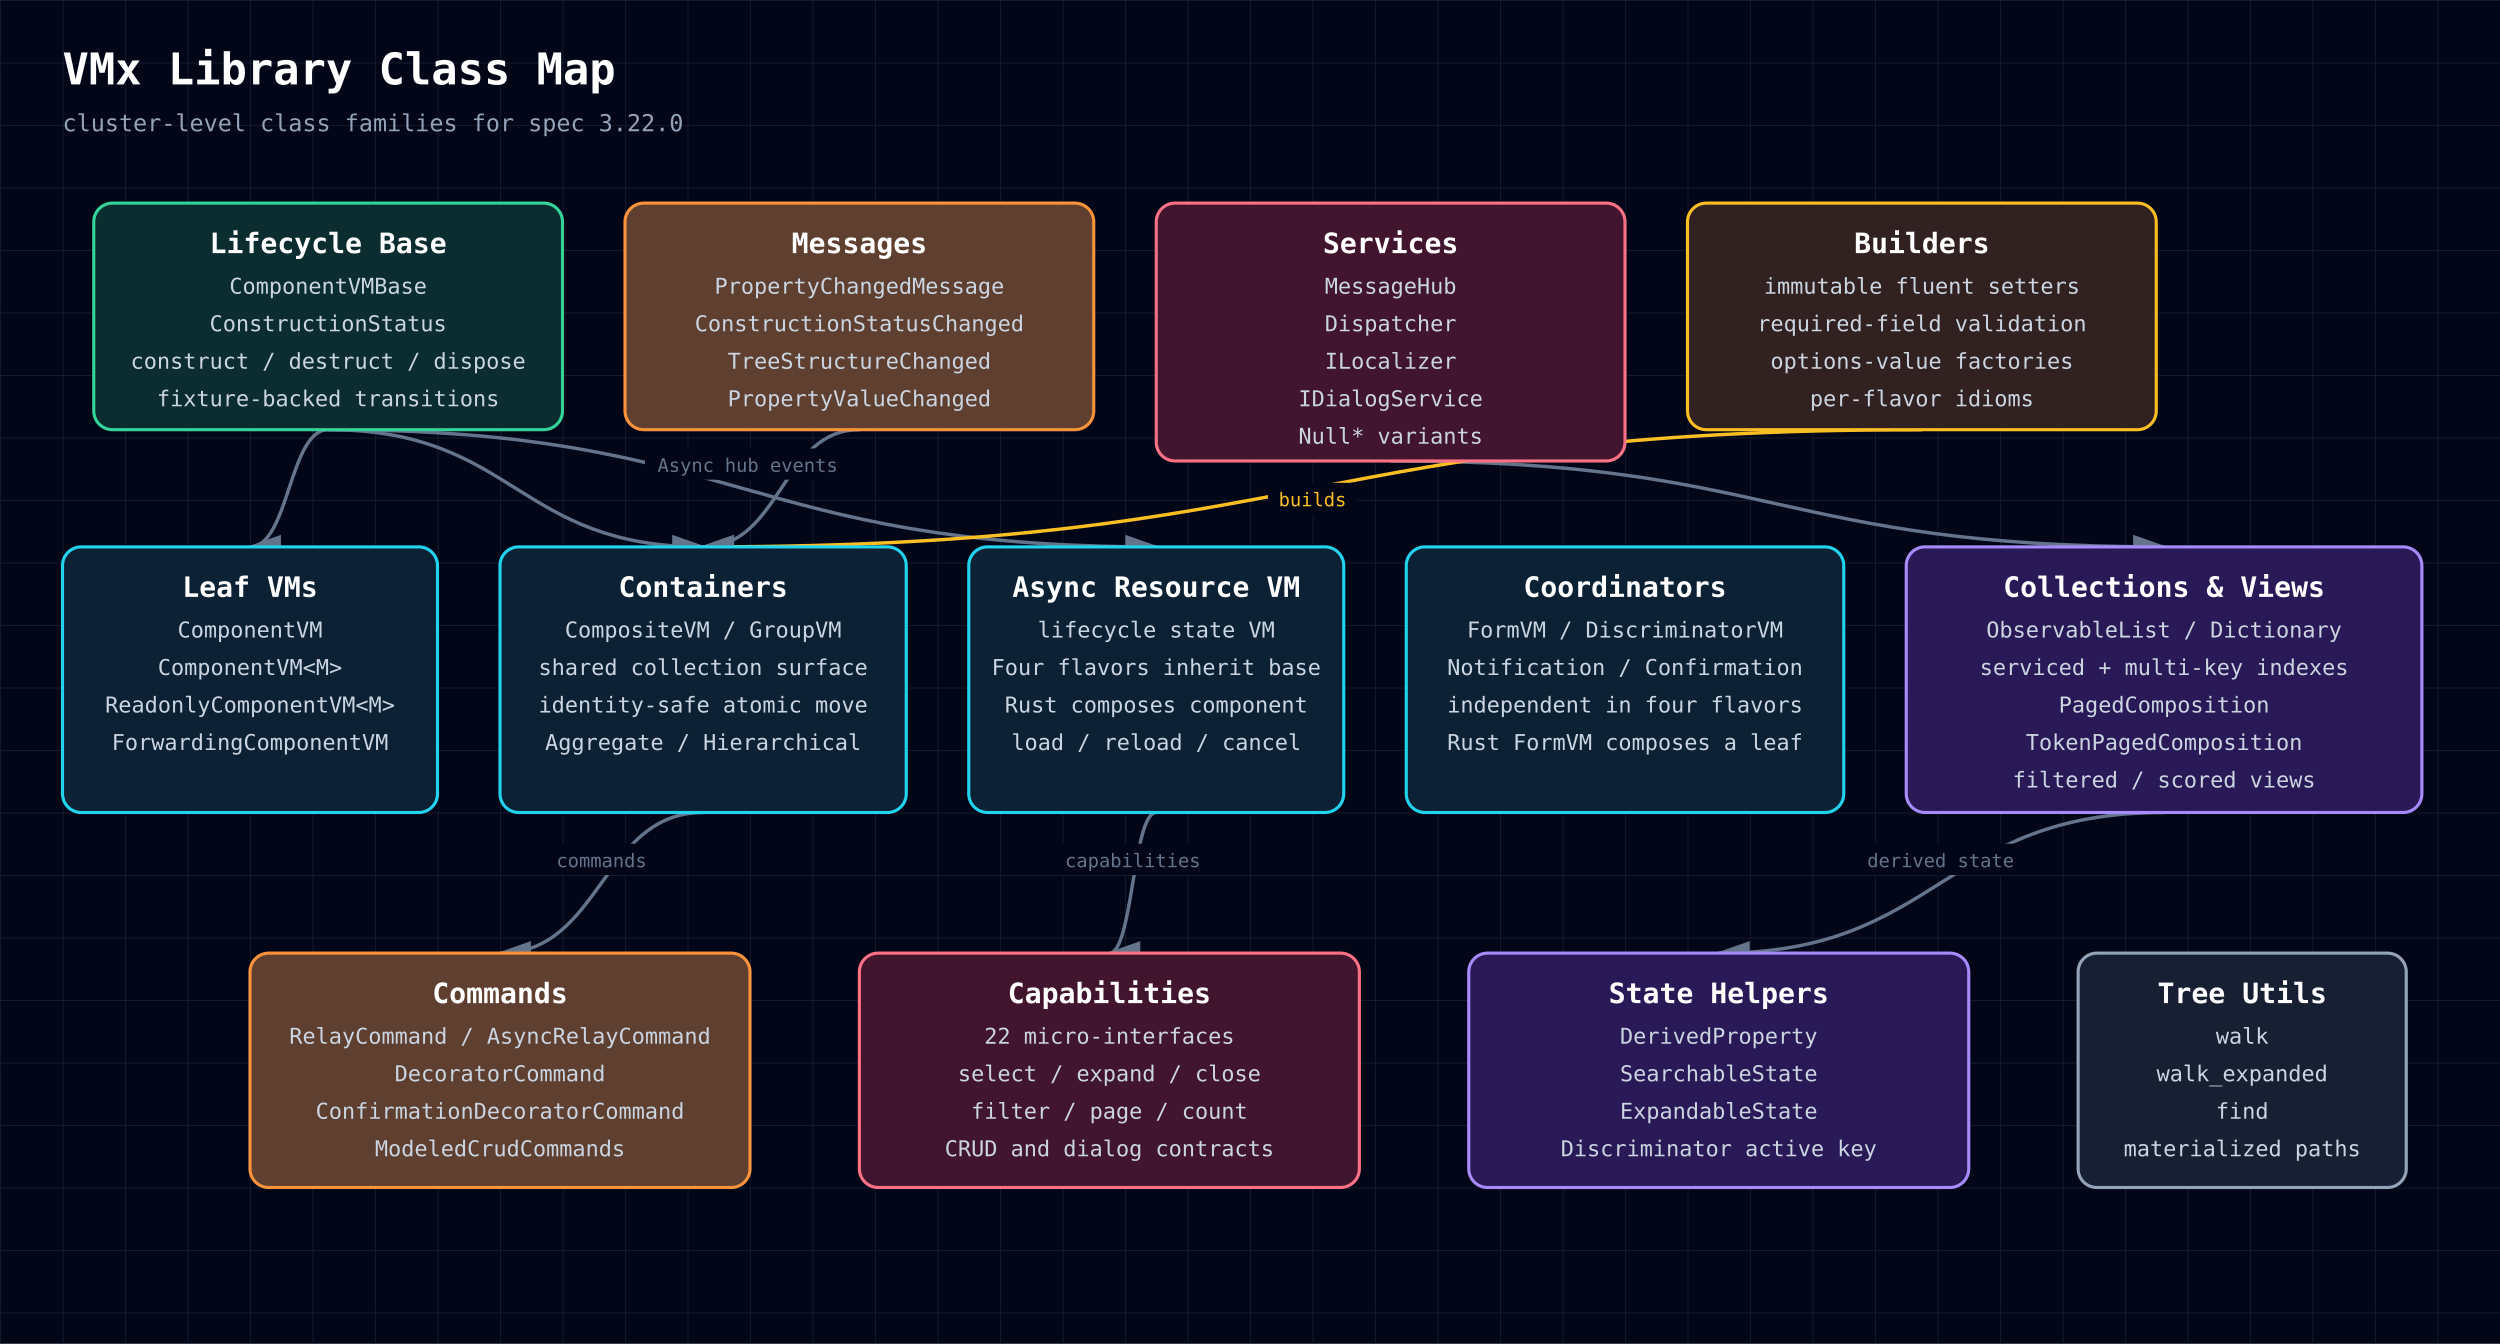
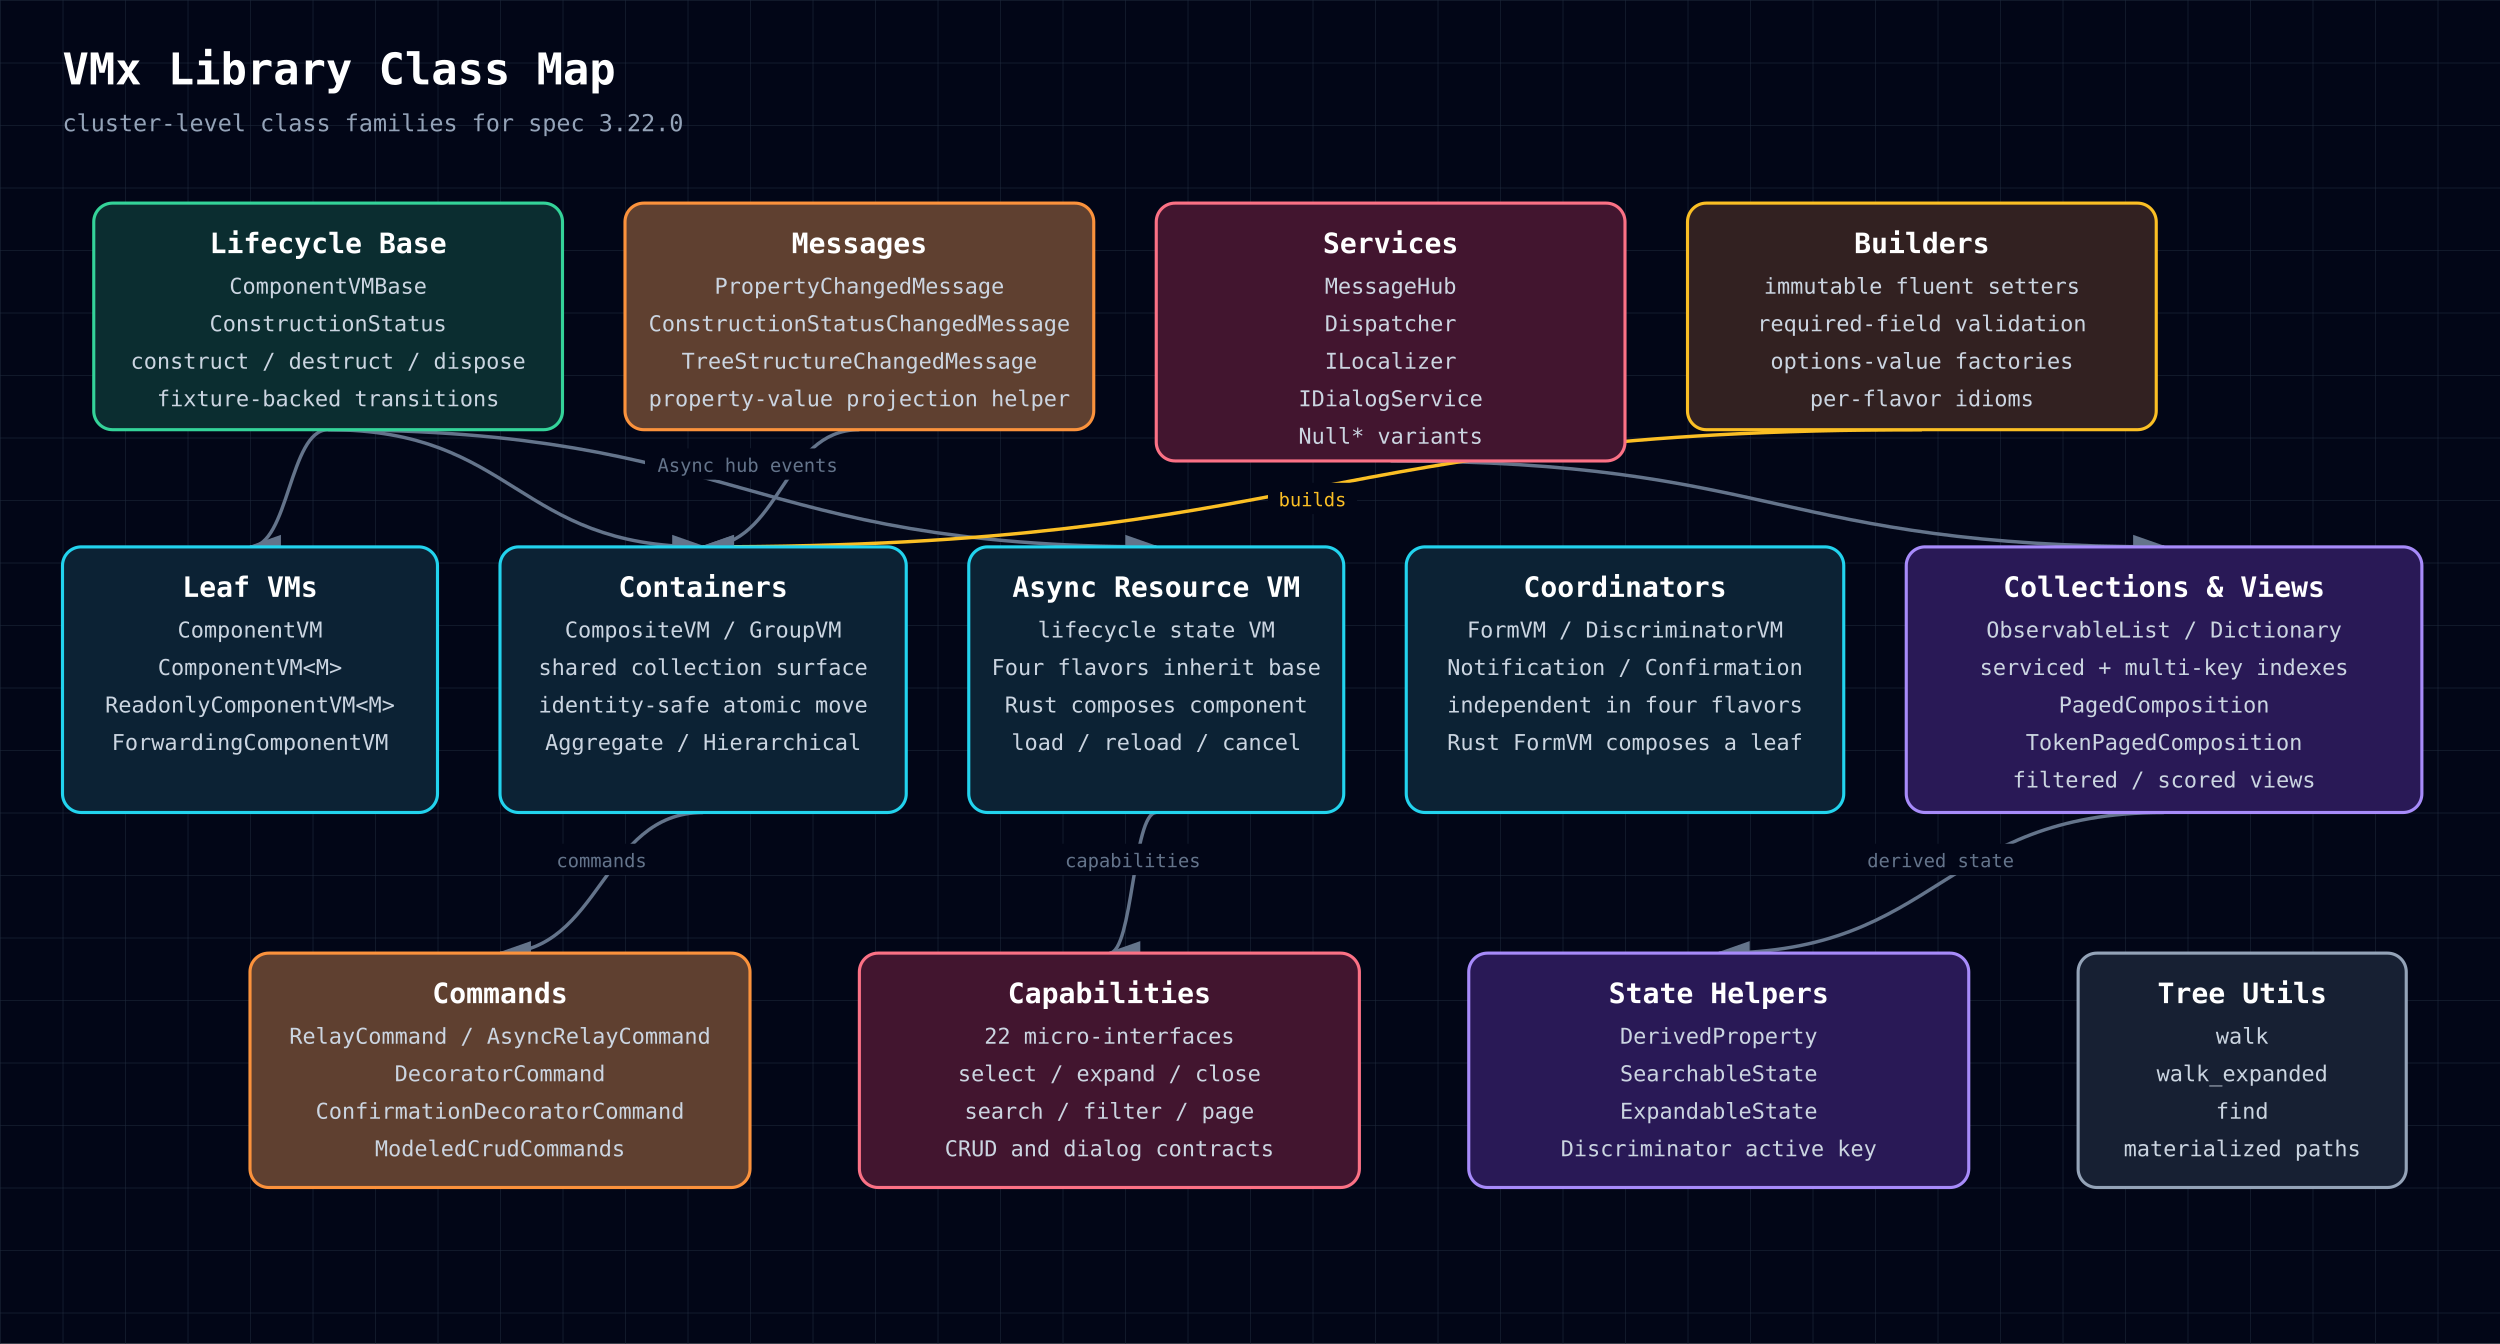
<svg xmlns="http://www.w3.org/2000/svg" width="1600" height="860" viewBox="0 0 1600 860" style="font-family: 'JetBrains Mono', ui-monospace, SFMono-Regular, Menlo, Monaco, Consolas, monospace;">
  <defs>
    <style>text { font-family: 'JetBrains Mono', ui-monospace, SFMono-Regular, Menlo, Monaco, Consolas, monospace; }</style>
    <pattern id="grid" width="40" height="40" patternUnits="userSpaceOnUse">
      <path d="M 40 0 L 0 0 0 40" fill="none" stroke="#1e293b" stroke-width="0.7" />
    </pattern>
    <marker id="arrowhead" markerWidth="10" markerHeight="7" refX="9" refY="3.5" orient="auto">
      <polygon points="0 0, 10 3.5, 0 7" fill="#64748b" />
    </marker>
  </defs>
  <rect width="100%" height="100%" fill="#020617" />
  <rect width="100%" height="100%" fill="url(#grid)" />
  <text x="40" y="54" fill="white" font-size="28" font-weight="700" text-anchor="start">VMx Library Class Map</text>
  <text x="40" y="84" fill="#94a3b8" font-size="15" font-weight="400" text-anchor="start">cluster-level class families for spec 3.22.0</text>
  <path d="M210,275 C185,275 185,350 160,350" fill="none" stroke="#64748b" stroke-width="2.2" marker-end="url(#arrowhead)" />
  <path d="M210,275 C330,275 330,350 450,350" fill="none" stroke="#64748b" stroke-width="2.2" marker-end="url(#arrowhead)" />
  <path d="M210,275 C475,275 475,350 740,350" fill="none" stroke="#64748b" stroke-width="2.2" marker-end="url(#arrowhead)" />
  <rect x="412.8" y="287" width="124.5" height="20" rx="3" fill="#020617" />
  <text x="475" y="302" fill="#64748b" font-size="12" font-weight="400" text-anchor="middle">AsyncResourceVM</text>
  <path d="M550,275 C500,275 500,350 450,350" fill="none" stroke="#64748b" stroke-width="2.2" marker-end="url(#arrowhead)" />
  <rect x="456.5" y="287" width="87.0" height="20" rx="3" fill="#020617" />
  <text x="500" y="302" fill="#64748b" font-size="12" font-weight="400" text-anchor="middle">hub events</text>
  <path d="M890,295 C1137,295 1137,350 1385,350" fill="none" stroke="#64748b" stroke-width="2.2" marker-end="url(#arrowhead)" />
  <path d="M1230,275 C840,275 840,350 450,350" fill="none" stroke="#fbbf24" stroke-width="2.2" marker-end="url(#arrowhead)" />
  <rect x="811.5" y="309" width="57.0" height="20" rx="3" fill="#020617" />
  <text x="840" y="324" fill="#fbbf24" font-size="12" font-weight="400" text-anchor="middle">builds</text>
  <path d="M450,520 C385,520 385,610 320,610" fill="none" stroke="#64748b" stroke-width="2.2" marker-end="url(#arrowhead)" />
  <rect x="349.0" y="540" width="72.0" height="20" rx="3" fill="#020617" />
  <text x="385" y="555" fill="#64748b" font-size="12" font-weight="400" text-anchor="middle">commands</text>
  <path d="M740,520 C725,520 725,610 710,610" fill="none" stroke="#64748b" stroke-width="2.2" marker-end="url(#arrowhead)" />
  <rect x="674.0" y="540" width="102.0" height="20" rx="3" fill="#020617" />
  <text x="725" y="555" fill="#64748b" font-size="12" font-weight="400" text-anchor="middle">capabilities</text>
  <path d="M1385,520 C1242,520 1242,610 1100,610" fill="none" stroke="#64748b" stroke-width="2.2" marker-end="url(#arrowhead)" />
  <rect x="1187.2" y="540" width="109.5" height="20" rx="3" fill="#020617" />
  <text x="1242" y="555" fill="#64748b" font-size="12" font-weight="400" text-anchor="middle">derived state</text>
  <rect x="60" y="130" width="300" height="145" rx="12" fill="#0f172a" />
  <rect x="60" y="130" width="300" height="145" rx="12" fill="rgba(6, 78, 59, 0.42)" stroke="#34d399" stroke-width="2" />
  <text x="210" y="162" fill="white" font-size="18" font-weight="700" text-anchor="middle">Lifecycle Base</text>
  <text x="210" y="188" fill="#cbd5e1" font-size="14" font-weight="400" text-anchor="middle">ComponentVMBase</text>
  <text x="210" y="212" fill="#cbd5e1" font-size="14" font-weight="400" text-anchor="middle">ConstructionStatus</text>
  <text x="210" y="236" fill="#cbd5e1" font-size="14" font-weight="400" text-anchor="middle">construct / destruct / dispose</text>
  <text x="210" y="260" fill="#cbd5e1" font-size="14" font-weight="400" text-anchor="middle">fixture-backed transitions</text>
  <rect x="400" y="130" width="300" height="145" rx="12" fill="#0f172a" />
  <rect x="400" y="130" width="300" height="145" rx="12" fill="rgba(251, 146, 60, 0.34)" stroke="#fb923c" stroke-width="2" />
  <text x="550" y="162" fill="white" font-size="18" font-weight="700" text-anchor="middle">Messages</text>
  <text x="550" y="188" fill="#cbd5e1" font-size="14" font-weight="400" text-anchor="middle">PropertyChangedMessage</text>
-   <text x="550" y="212" fill="#cbd5e1" font-size="14" font-weight="400" text-anchor="middle">ConstructionStatusChanged</text>
-   <text x="550" y="236" fill="#cbd5e1" font-size="14" font-weight="400" text-anchor="middle">TreeStructureChanged</text>
-   <text x="550" y="260" fill="#cbd5e1" font-size="14" font-weight="400" text-anchor="middle">PropertyValueChanged</text>
+   <text x="550" y="212" fill="#cbd5e1" font-size="14" font-weight="400" text-anchor="middle">ConstructionStatusChangedMessage</text>
+   <text x="550" y="236" fill="#cbd5e1" font-size="14" font-weight="400" text-anchor="middle">TreeStructureChangedMessage</text>
+   <text x="550" y="260" fill="#cbd5e1" font-size="14" font-weight="400" text-anchor="middle">property-value projection helper</text>
  <rect x="740" y="130" width="300" height="165" rx="12" fill="#0f172a" />
  <rect x="740" y="130" width="300" height="165" rx="12" fill="rgba(136, 19, 55, 0.42)" stroke="#fb7185" stroke-width="2" />
  <text x="890" y="162" fill="white" font-size="18" font-weight="700" text-anchor="middle">Services</text>
  <text x="890" y="188" fill="#cbd5e1" font-size="14" font-weight="400" text-anchor="middle">MessageHub</text>
  <text x="890" y="212" fill="#cbd5e1" font-size="14" font-weight="400" text-anchor="middle">Dispatcher</text>
  <text x="890" y="236" fill="#cbd5e1" font-size="14" font-weight="400" text-anchor="middle">ILocalizer</text>
  <text x="890" y="260" fill="#cbd5e1" font-size="14" font-weight="400" text-anchor="middle">IDialogService</text>
  <text x="890" y="284" fill="#cbd5e1" font-size="14" font-weight="400" text-anchor="middle">Null* variants</text>
  <rect x="1080" y="130" width="300" height="145" rx="12" fill="#0f172a" />
  <rect x="1080" y="130" width="300" height="145" rx="12" fill="rgba(120, 53, 15, 0.34)" stroke="#fbbf24" stroke-width="2" />
  <text x="1230" y="162" fill="white" font-size="18" font-weight="700" text-anchor="middle">Builders</text>
  <text x="1230" y="188" fill="#cbd5e1" font-size="14" font-weight="400" text-anchor="middle">immutable fluent setters</text>
  <text x="1230" y="212" fill="#cbd5e1" font-size="14" font-weight="400" text-anchor="middle">required-field validation</text>
  <text x="1230" y="236" fill="#cbd5e1" font-size="14" font-weight="400" text-anchor="middle">options-value factories</text>
  <text x="1230" y="260" fill="#cbd5e1" font-size="14" font-weight="400" text-anchor="middle">per-flavor idioms</text>
  <rect x="40" y="350" width="240" height="170" rx="12" fill="#0f172a" />
  <rect x="40" y="350" width="240" height="170" rx="12" fill="rgba(8, 51, 68, 0.42)" stroke="#22d3ee" stroke-width="2" />
  <text x="160" y="382" fill="white" font-size="18" font-weight="700" text-anchor="middle">Leaf VMs</text>
  <text x="160" y="408" fill="#cbd5e1" font-size="14" font-weight="400" text-anchor="middle">ComponentVM</text>
  <text x="160" y="432" fill="#cbd5e1" font-size="14" font-weight="400" text-anchor="middle">ComponentVM&lt;M&gt;</text>
  <text x="160" y="456" fill="#cbd5e1" font-size="14" font-weight="400" text-anchor="middle">ReadonlyComponentVM&lt;M&gt;</text>
  <text x="160" y="480" fill="#cbd5e1" font-size="14" font-weight="400" text-anchor="middle">ForwardingComponentVM</text>
  <rect x="320" y="350" width="260" height="170" rx="12" fill="#0f172a" />
  <rect x="320" y="350" width="260" height="170" rx="12" fill="rgba(8, 51, 68, 0.42)" stroke="#22d3ee" stroke-width="2" />
  <text x="450" y="382" fill="white" font-size="18" font-weight="700" text-anchor="middle">Containers</text>
  <text x="450" y="408" fill="#cbd5e1" font-size="14" font-weight="400" text-anchor="middle">CompositeVM / GroupVM</text>
  <text x="450" y="432" fill="#cbd5e1" font-size="14" font-weight="400" text-anchor="middle">shared collection surface</text>
  <text x="450" y="456" fill="#cbd5e1" font-size="14" font-weight="400" text-anchor="middle">identity-safe atomic move</text>
  <text x="450" y="480" fill="#cbd5e1" font-size="14" font-weight="400" text-anchor="middle">Aggregate / Hierarchical</text>
  <rect x="620" y="350" width="240" height="170" rx="12" fill="#0f172a" />
  <rect x="620" y="350" width="240" height="170" rx="12" fill="rgba(8, 51, 68, 0.42)" stroke="#22d3ee" stroke-width="2" />
  <text x="740" y="382" fill="white" font-size="18" font-weight="700" text-anchor="middle">Async Resource VM</text>
  <text x="740" y="408" fill="#cbd5e1" font-size="14" font-weight="400" text-anchor="middle">lifecycle state VM</text>
  <text x="740" y="432" fill="#cbd5e1" font-size="14" font-weight="400" text-anchor="middle">Four flavors inherit base</text>
  <text x="740" y="456" fill="#cbd5e1" font-size="14" font-weight="400" text-anchor="middle">Rust composes component</text>
  <text x="740" y="480" fill="#cbd5e1" font-size="14" font-weight="400" text-anchor="middle">load / reload / cancel</text>
  <rect x="900" y="350" width="280" height="170" rx="12" fill="#0f172a" />
  <rect x="900" y="350" width="280" height="170" rx="12" fill="rgba(8, 51, 68, 0.42)" stroke="#22d3ee" stroke-width="2" />
  <text x="1040" y="382" fill="white" font-size="18" font-weight="700" text-anchor="middle">Coordinators</text>
  <text x="1040" y="408" fill="#cbd5e1" font-size="14" font-weight="400" text-anchor="middle">FormVM / DiscriminatorVM</text>
  <text x="1040" y="432" fill="#cbd5e1" font-size="14" font-weight="400" text-anchor="middle">Notification / Confirmation</text>
  <text x="1040" y="456" fill="#cbd5e1" font-size="14" font-weight="400" text-anchor="middle">independent in four flavors</text>
  <text x="1040" y="480" fill="#cbd5e1" font-size="14" font-weight="400" text-anchor="middle">Rust FormVM composes a leaf</text>
  <rect x="1220" y="350" width="330" height="170" rx="12" fill="#0f172a" />
  <rect x="1220" y="350" width="330" height="170" rx="12" fill="rgba(76, 29, 149, 0.42)" stroke="#a78bfa" stroke-width="2" />
  <text x="1385" y="382" fill="white" font-size="18" font-weight="700" text-anchor="middle">Collections &amp; Views</text>
  <text x="1385" y="408" fill="#cbd5e1" font-size="14" font-weight="400" text-anchor="middle">ObservableList / Dictionary</text>
  <text x="1385" y="432" fill="#cbd5e1" font-size="14" font-weight="400" text-anchor="middle">serviced + multi-key indexes</text>
  <text x="1385" y="456" fill="#cbd5e1" font-size="14" font-weight="400" text-anchor="middle">PagedComposition</text>
  <text x="1385" y="480" fill="#cbd5e1" font-size="14" font-weight="400" text-anchor="middle">TokenPagedComposition</text>
  <text x="1385" y="504" fill="#cbd5e1" font-size="14" font-weight="400" text-anchor="middle">filtered / scored views</text>
  <rect x="160" y="610" width="320" height="150" rx="12" fill="#0f172a" />
  <rect x="160" y="610" width="320" height="150" rx="12" fill="rgba(251, 146, 60, 0.34)" stroke="#fb923c" stroke-width="2" />
  <text x="320" y="642" fill="white" font-size="18" font-weight="700" text-anchor="middle">Commands</text>
  <text x="320" y="668" fill="#cbd5e1" font-size="14" font-weight="400" text-anchor="middle">RelayCommand / AsyncRelayCommand</text>
  <text x="320" y="692" fill="#cbd5e1" font-size="14" font-weight="400" text-anchor="middle">DecoratorCommand</text>
  <text x="320" y="716" fill="#cbd5e1" font-size="14" font-weight="400" text-anchor="middle">ConfirmationDecoratorCommand</text>
  <text x="320" y="740" fill="#cbd5e1" font-size="14" font-weight="400" text-anchor="middle">ModeledCrudCommands</text>
  <rect x="550" y="610" width="320" height="150" rx="12" fill="#0f172a" />
  <rect x="550" y="610" width="320" height="150" rx="12" fill="rgba(136, 19, 55, 0.42)" stroke="#fb7185" stroke-width="2" />
  <text x="710" y="642" fill="white" font-size="18" font-weight="700" text-anchor="middle">Capabilities</text>
  <text x="710" y="668" fill="#cbd5e1" font-size="14" font-weight="400" text-anchor="middle">22 micro-interfaces</text>
  <text x="710" y="692" fill="#cbd5e1" font-size="14" font-weight="400" text-anchor="middle">select / expand / close</text>
-   <text x="710" y="716" fill="#cbd5e1" font-size="14" font-weight="400" text-anchor="middle">filter / page / count</text>
+   <text x="710" y="716" fill="#cbd5e1" font-size="14" font-weight="400" text-anchor="middle">search / filter / page</text>
  <text x="710" y="740" fill="#cbd5e1" font-size="14" font-weight="400" text-anchor="middle">CRUD and dialog contracts</text>
  <rect x="940" y="610" width="320" height="150" rx="12" fill="#0f172a" />
  <rect x="940" y="610" width="320" height="150" rx="12" fill="rgba(76, 29, 149, 0.42)" stroke="#a78bfa" stroke-width="2" />
  <text x="1100" y="642" fill="white" font-size="18" font-weight="700" text-anchor="middle">State Helpers</text>
  <text x="1100" y="668" fill="#cbd5e1" font-size="14" font-weight="400" text-anchor="middle">DerivedProperty</text>
  <text x="1100" y="692" fill="#cbd5e1" font-size="14" font-weight="400" text-anchor="middle">SearchableState</text>
  <text x="1100" y="716" fill="#cbd5e1" font-size="14" font-weight="400" text-anchor="middle">ExpandableState</text>
  <text x="1100" y="740" fill="#cbd5e1" font-size="14" font-weight="400" text-anchor="middle">Discriminator active key</text>
  <rect x="1330" y="610" width="210" height="150" rx="12" fill="#0f172a" />
  <rect x="1330" y="610" width="210" height="150" rx="12" fill="rgba(30, 41, 59, 0.55)" stroke="#94a3b8" stroke-width="2" />
  <text x="1435" y="642" fill="white" font-size="18" font-weight="700" text-anchor="middle">Tree Utils</text>
  <text x="1435" y="668" fill="#cbd5e1" font-size="14" font-weight="400" text-anchor="middle">walk</text>
  <text x="1435" y="692" fill="#cbd5e1" font-size="14" font-weight="400" text-anchor="middle">walk_expanded</text>
  <text x="1435" y="716" fill="#cbd5e1" font-size="14" font-weight="400" text-anchor="middle">find</text>
  <text x="1435" y="740" fill="#cbd5e1" font-size="14" font-weight="400" text-anchor="middle">materialized paths</text>
</svg>
